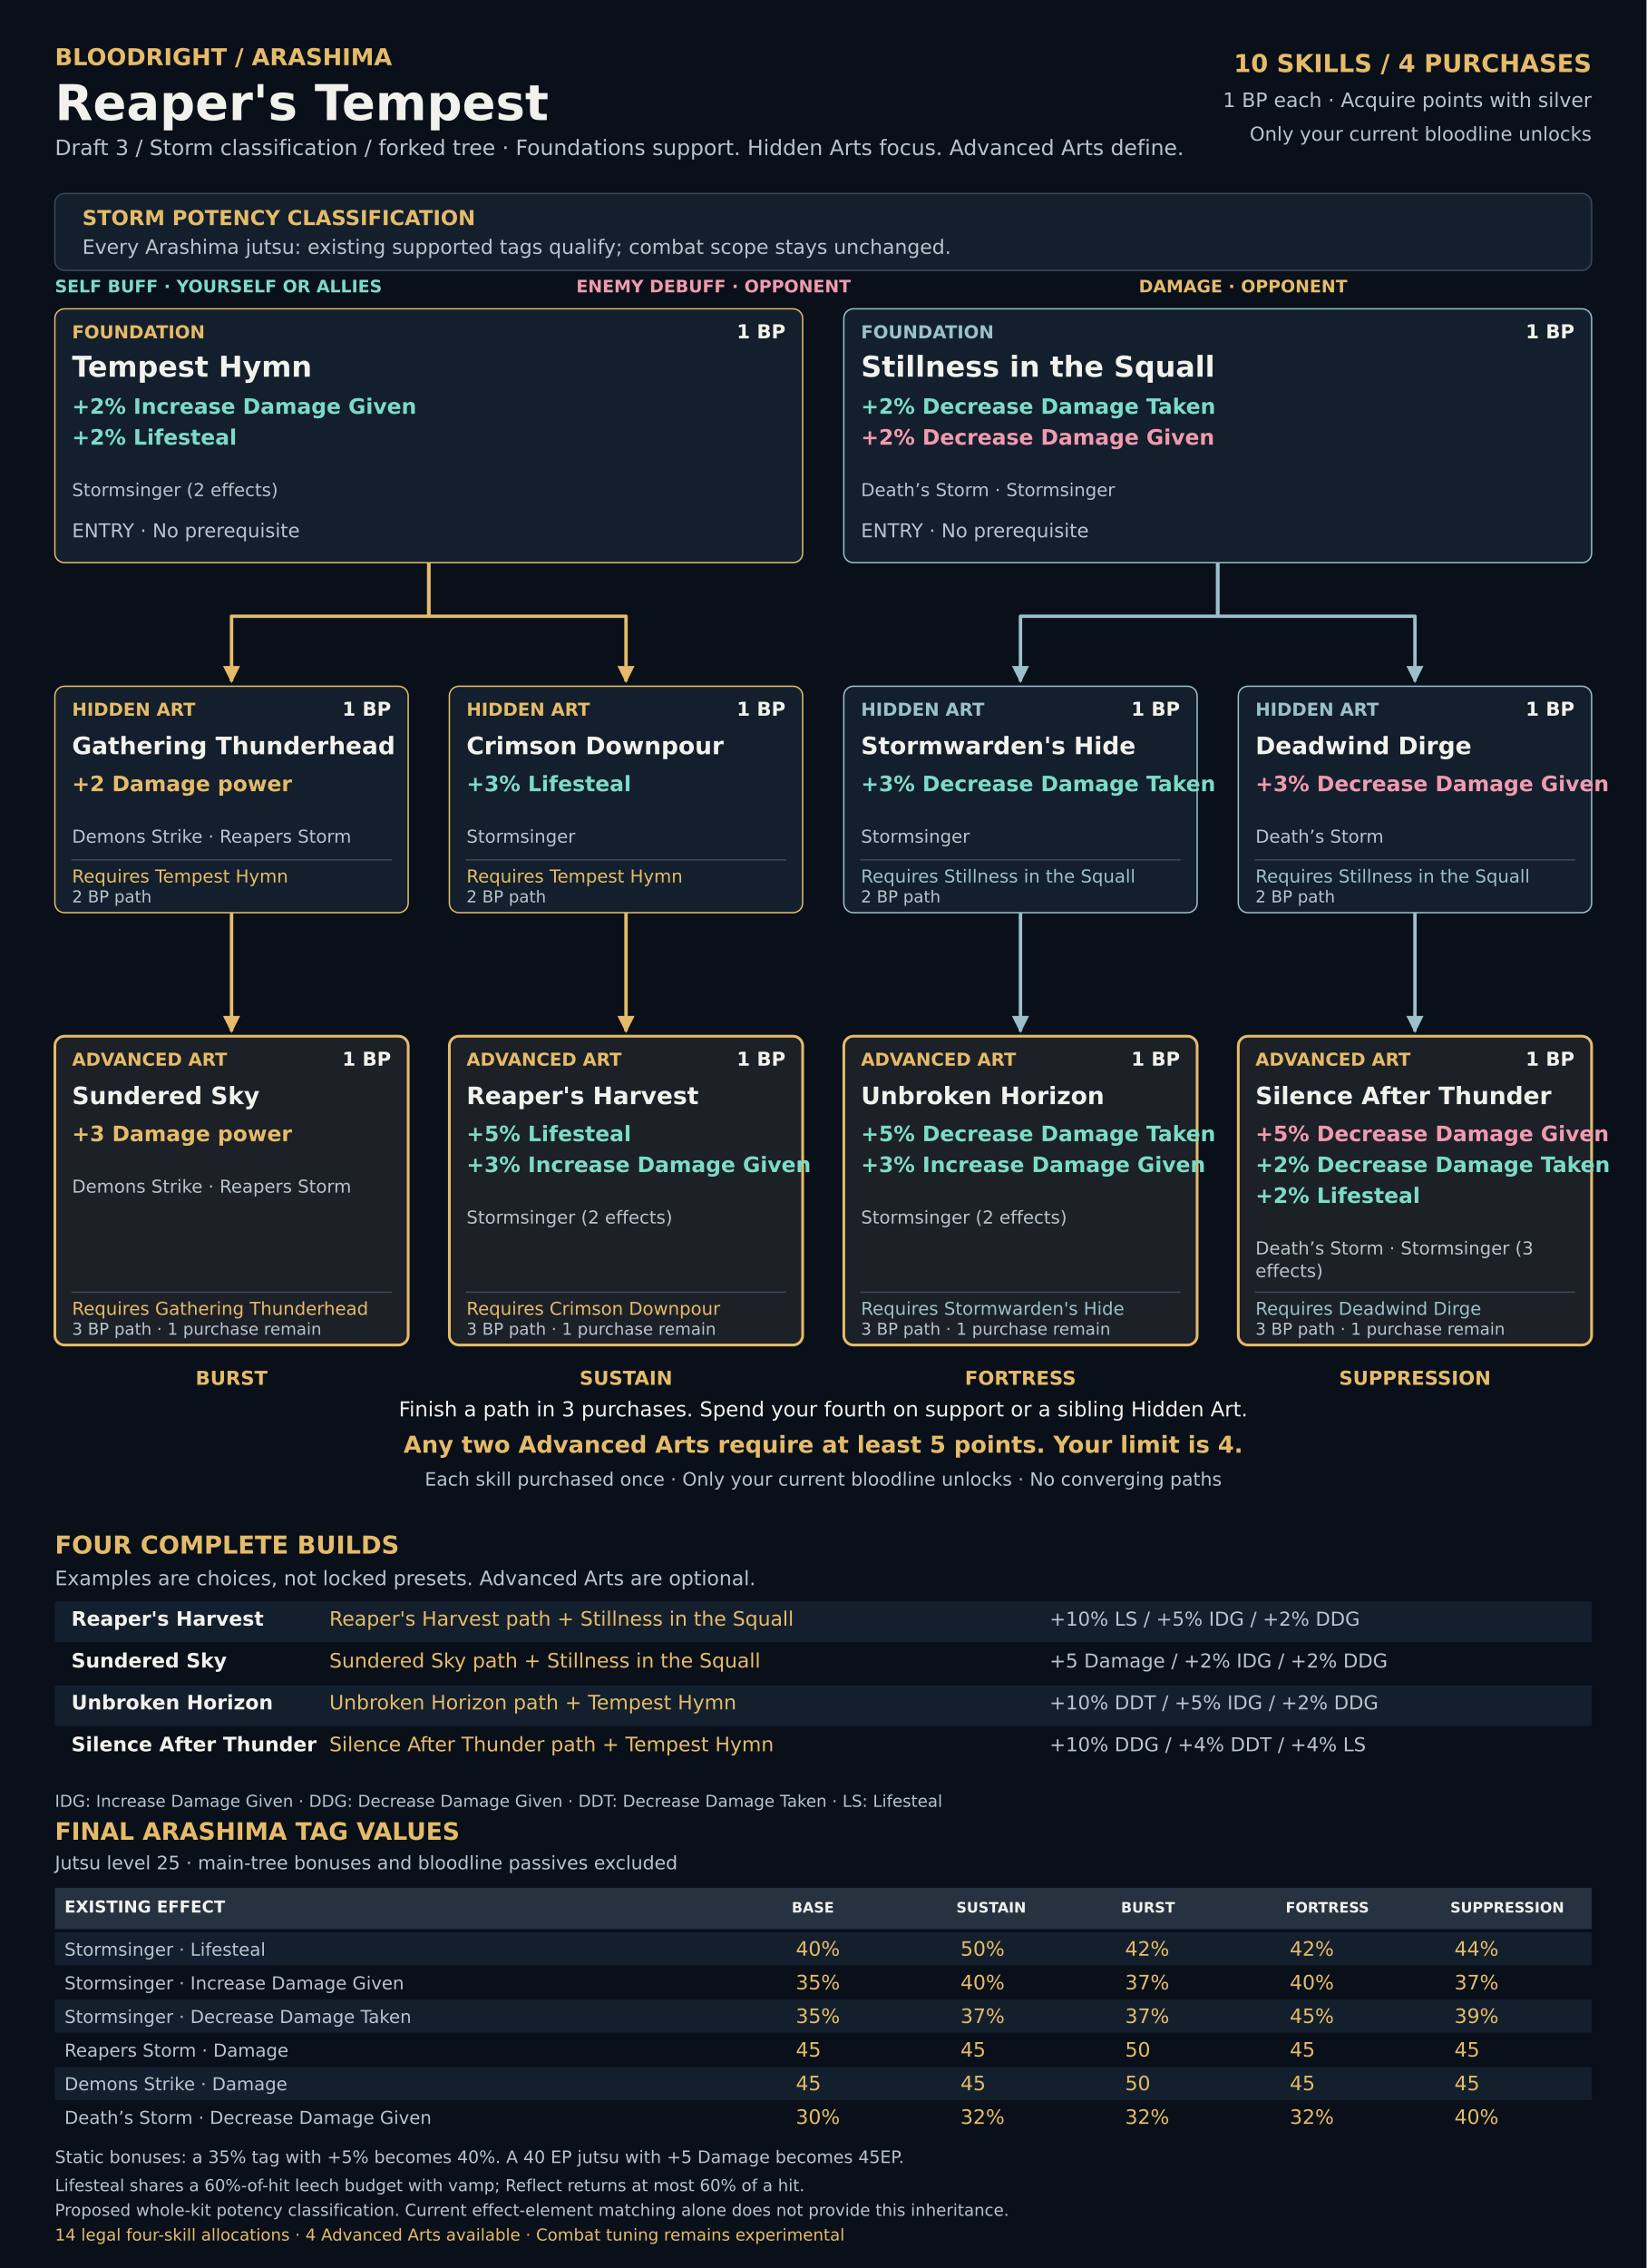
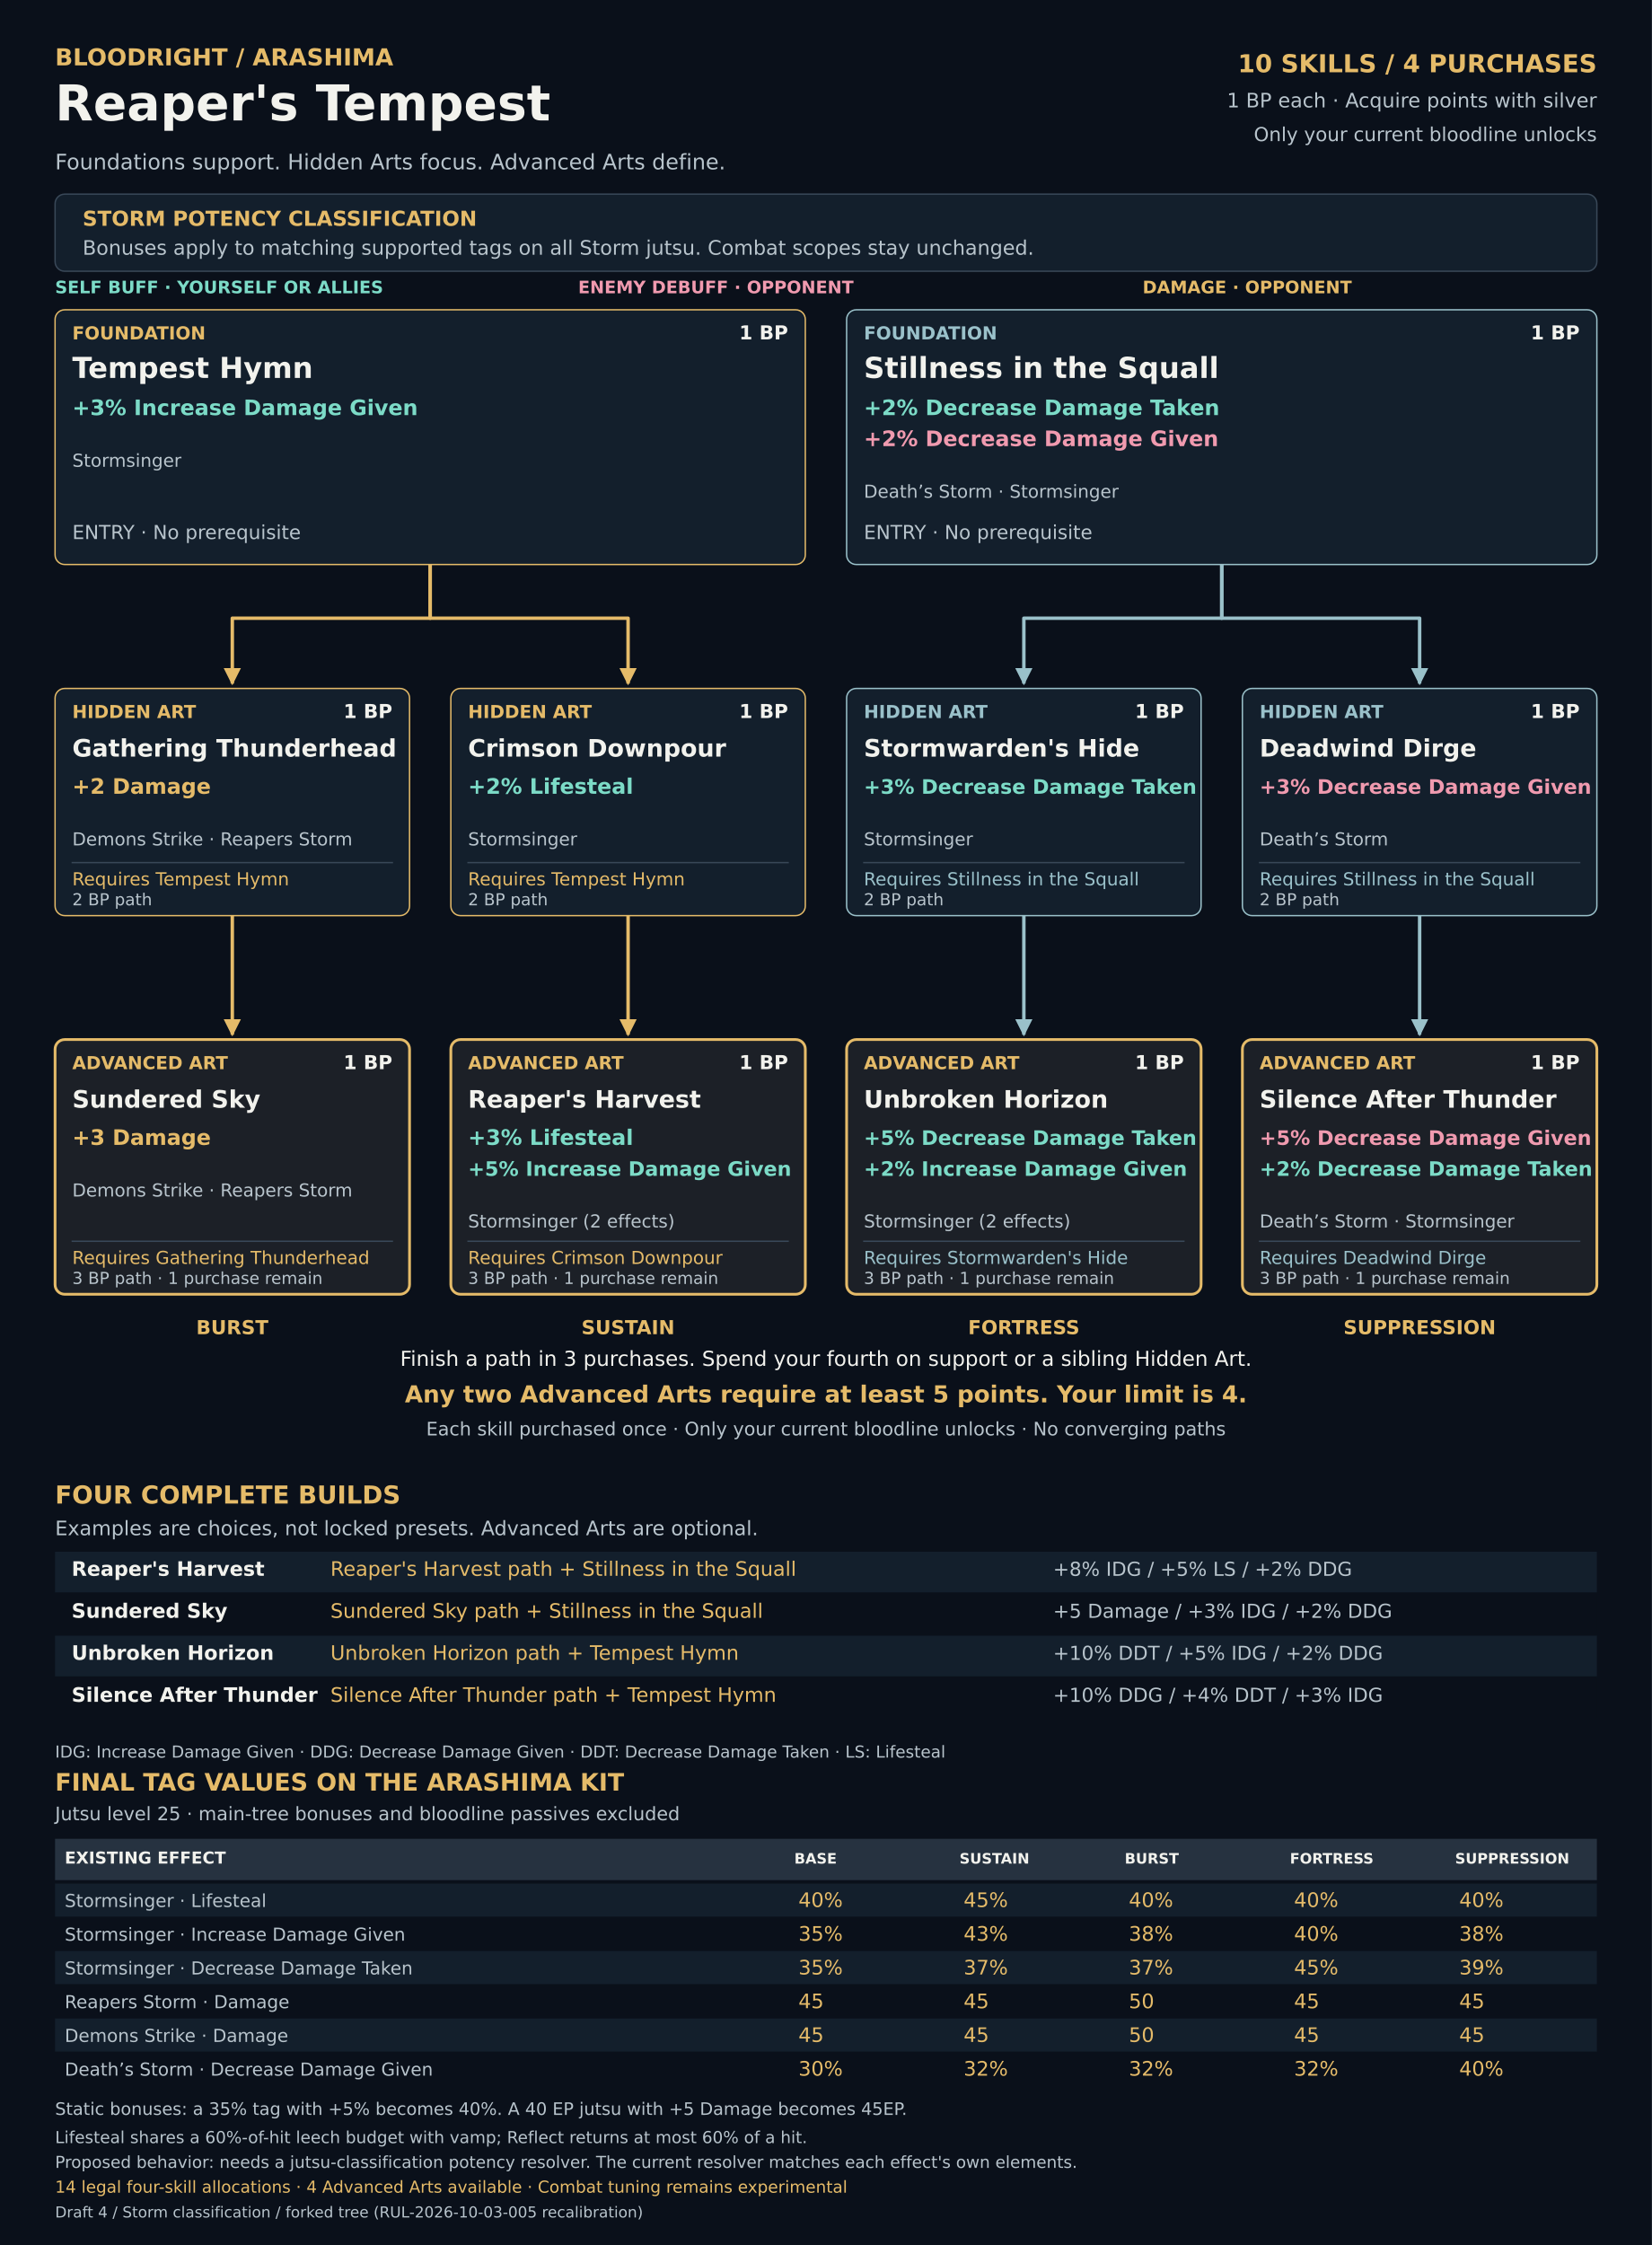
- <svg xmlns="http://www.w3.org/2000/svg" width="2400" height="3305" viewBox="0 0 2400 3305" role="img" aria-labelledby="title desc">
+ <svg xmlns="http://www.w3.org/2000/svg" width="2400" height="3261" viewBox="0 0 2400 3261" role="img" aria-labelledby="title desc">
  <defs>
    <marker id="arrow-0" viewBox="0 0 10 10" refX="9" refY="5" markerWidth="5" markerHeight="5" orient="auto">
      <path d="M0 0L10 5L0 10Z" fill="#e5bb69" />
    </marker>
    <marker id="arrow-1" viewBox="0 0 10 10" refX="9" refY="5" markerWidth="5" markerHeight="5" orient="auto">
      <path d="M0 0L10 5L0 10Z" fill="#9ac1ca" />
    </marker>
    <marker id="arrow-2" viewBox="0 0 10 10" refX="9" refY="5" markerWidth="5" markerHeight="5" orient="auto">
      <path d="M0 0L10 5L0 10Z" fill="#b8d98d" />
    </marker>
    <marker id="arrow-3" viewBox="0 0 10 10" refX="9" refY="5" markerWidth="5" markerHeight="5" orient="auto">
      <path d="M0 0L10 5L0 10Z" fill="#d9a6e0" />
    </marker>
  </defs>
  <g font-family="DejaVu Sans, sans-serif">
-     <rect x="0" y="0" width="2400" height="3305" rx="0" fill="#0a101a" />
+     <rect x="0" y="0" width="2400" height="3261" rx="0" fill="#0a101a" />
    <text x="80" y="95" font-size="34" font-weight="700" fill="#e5bb69" text-anchor="start">BLOODRIGHT / ARASHIMA</text>
    <text x="80" y="175" font-size="72" font-weight="700" fill="#f2f2ed" text-anchor="start">Reaper's Tempest</text>
-     <text x="80" y="226" font-size="31" font-weight="400" fill="#b8c4cc" text-anchor="start">Draft 3 / Storm classification / forked tree · Foundations support. Hidden Arts focus. Advanced Arts define.</text>
+     <text x="80" y="246" font-size="31" font-weight="400" fill="#b8c4cc" text-anchor="start">Foundations support. Hidden Arts focus. Advanced Arts define.</text>
    <text x="2320" y="105" font-size="36" font-weight="700" fill="#e5bb69" text-anchor="end">10 SKILLS  /  4 PURCHASES</text>
    <text x="2320" y="156" font-size="29" font-weight="400" fill="#b8c4cc" text-anchor="end">1 BP each · Acquire points with silver</text>
    <text x="2320" y="205" font-size="28" font-weight="400" fill="#b8c4cc" text-anchor="end">Only your current bloodline unlocks</text>
    <rect x="80" y="282" width="2240" height="112" rx="14" fill="#131f2c" stroke="#394858" stroke-width="2" />
    <text x="120" y="328" font-size="30" font-weight="700" fill="#e5bb69" text-anchor="start">STORM POTENCY CLASSIFICATION</text>
-     <text x="120" y="370" font-size="29" font-weight="400" fill="#b8c4cc" text-anchor="start">Every Arashima jutsu: existing supported tags qualify; combat scope stays unchanged.</text>
+     <text x="120" y="370" font-size="29" font-weight="400" fill="#b8c4cc" text-anchor="start">Bonuses apply to matching supported tags on all Storm jutsu. Combat scopes stay unchanged.</text>
    <text x="80" y="426" font-size="25" font-weight="700" fill="#7cdbc7" text-anchor="start">SELF BUFF · YOURSELF OR ALLIES</text>
    <text x="840" y="426" font-size="25" font-weight="700" fill="#f09aaf" text-anchor="start">ENEMY DEBUFF · OPPONENT</text>
    <text x="1660" y="426" font-size="25" font-weight="700" fill="#e5bb69" text-anchor="start">DAMAGE · OPPONENT</text>
    <path id="edge-02-03" data-from="02" data-to="03" d="M337.5 1330 V1503" fill="none" stroke="#e5bb69" stroke-width="5" stroke-linejoin="round" marker-end="url(#arrow-0)" />
    <path id="edge-04-05" data-from="04" data-to="05" d="M912.5 1330 V1503" fill="none" stroke="#e5bb69" stroke-width="5" stroke-linejoin="round" marker-end="url(#arrow-0)" />
    <path id="edge-01-02" data-from="01" data-to="02" d="M625 820 V898 H337.5 V993" fill="none" stroke="#e5bb69" stroke-width="5" stroke-linejoin="round" marker-end="url(#arrow-0)" />
    <path id="edge-01-04" data-from="01" data-to="04" d="M625 820 V898 H912.5 V993" fill="none" stroke="#e5bb69" stroke-width="5" stroke-linejoin="round" marker-end="url(#arrow-0)" />
    <path id="edge-07-08" data-from="07" data-to="08" d="M1487.5 1330 V1503" fill="none" stroke="#9ac1ca" stroke-width="5" stroke-linejoin="round" marker-end="url(#arrow-1)" />
    <path id="edge-09-10" data-from="09" data-to="10" d="M2062.5 1330 V1503" fill="none" stroke="#9ac1ca" stroke-width="5" stroke-linejoin="round" marker-end="url(#arrow-1)" />
    <path id="edge-06-07" data-from="06" data-to="07" d="M1775 820 V898 H1487.5 V993" fill="none" stroke="#9ac1ca" stroke-width="5" stroke-linejoin="round" marker-end="url(#arrow-1)" />
    <path id="edge-06-09" data-from="06" data-to="09" d="M1775 820 V898 H2062.5 V993" fill="none" stroke="#9ac1ca" stroke-width="5" stroke-linejoin="round" marker-end="url(#arrow-1)" />
    <g id="node-01" data-cost="1" data-prerequisites="" data-potency-classification="Storm">
      <rect x="80" y="450" width="1090" height="370" rx="14" fill="#131f2c" stroke="#e5bb69" stroke-width="2" />
      <text x="105.0" y="493" font-size="26" font-weight="700" fill="#e5bb69" text-anchor="start">FOUNDATION</text>
      <text x="1145.0" y="493" font-size="28" font-weight="700" fill="#f2f2ed" text-anchor="end">1 BP</text>
      <text x="105.0" y="549" font-size="42" font-weight="700" fill="#f2f2ed" text-anchor="start">Tempest Hymn</text>
-       <text x="105.0" y="603" font-size="31" font-weight="700" fill="#7cdbc7" text-anchor="start">+2% Increase Damage Given</text>
-       <text x="105.0" y="648" font-size="31" font-weight="700" fill="#7cdbc7" text-anchor="start">+2% Lifesteal</text>
-       <text x="105.0" y="723" font-size="26" font-weight="400" fill="#b8c4cc" text-anchor="start">Stormsinger (2 effects)</text>
+       <text x="105.0" y="603" font-size="31" font-weight="700" fill="#7cdbc7" text-anchor="start">+3% Increase Damage Given</text>
+       <text x="105.0" y="678" font-size="26" font-weight="400" fill="#b8c4cc" text-anchor="start">Stormsinger</text>
      <text x="105.0" y="783" font-size="28" font-weight="400" fill="#b8c4cc" text-anchor="start">ENTRY · No prerequisite</text>
    </g>
    <g id="node-06" data-cost="1" data-prerequisites="" data-potency-classification="Storm">
      <rect x="1230" y="450" width="1090" height="370" rx="14" fill="#131f2c" stroke="#9ac1ca" stroke-width="2" />
      <text x="1255.0" y="493" font-size="26" font-weight="700" fill="#9ac1ca" text-anchor="start">FOUNDATION</text>
      <text x="2295.0" y="493" font-size="28" font-weight="700" fill="#f2f2ed" text-anchor="end">1 BP</text>
      <text x="1255.0" y="549" font-size="42" font-weight="700" fill="#f2f2ed" text-anchor="start">Stillness in the Squall</text>
      <text x="1255.0" y="603" font-size="31" font-weight="700" fill="#7cdbc7" text-anchor="start">+2% Decrease Damage Taken</text>
      <text x="1255.0" y="648" font-size="31" font-weight="700" fill="#f09aaf" text-anchor="start">+2% Decrease Damage Given</text>
      <text x="1255.0" y="723" font-size="26" font-weight="400" fill="#b8c4cc" text-anchor="start">Death’s Storm · Stormsinger</text>
      <text x="1255.0" y="783" font-size="28" font-weight="400" fill="#b8c4cc" text-anchor="start">ENTRY · No prerequisite</text>
    </g>
    <g id="node-02" data-cost="1" data-prerequisites="01" data-potency-classification="Storm">
      <rect x="80" y="1000" width="515" height="330" rx="14" fill="#131f2c" stroke="#e5bb69" stroke-width="2" />
      <text x="105.0" y="1043" font-size="26" font-weight="700" fill="#e5bb69" text-anchor="start">HIDDEN ART</text>
      <text x="570.0" y="1043" font-size="28" font-weight="700" fill="#f2f2ed" text-anchor="end">1 BP</text>
      <text x="105.0" y="1099" font-size="35" font-weight="700" fill="#f2f2ed" text-anchor="start">Gathering Thunderhead</text>
-       <text x="105.0" y="1153" font-size="31" font-weight="700" fill="#e5bb69" text-anchor="start">+2 Damage power</text>
+       <text x="105.0" y="1153" font-size="31" font-weight="700" fill="#e5bb69" text-anchor="start">+2 Damage</text>
      <text x="105.0" y="1228" font-size="26" font-weight="400" fill="#b8c4cc" text-anchor="start">Demons Strike · Reapers Storm</text>
      <path d="M104 1253 L571 1253" fill="none" stroke="#394858" stroke-width="2" />
      <text x="105.0" y="1286" font-size="26" font-weight="400" fill="#e5bb69" text-anchor="start">Requires Tempest Hymn</text>
      <text x="105.0" y="1315" font-size="24" font-weight="400" fill="#b8c4cc" text-anchor="start">2 BP path</text>
    </g>
    <g id="node-04" data-cost="1" data-prerequisites="01" data-potency-classification="Storm">
      <rect x="655" y="1000" width="515" height="330" rx="14" fill="#131f2c" stroke="#e5bb69" stroke-width="2" />
      <text x="680.0" y="1043" font-size="26" font-weight="700" fill="#e5bb69" text-anchor="start">HIDDEN ART</text>
      <text x="1145.0" y="1043" font-size="28" font-weight="700" fill="#f2f2ed" text-anchor="end">1 BP</text>
      <text x="680.0" y="1099" font-size="35" font-weight="700" fill="#f2f2ed" text-anchor="start">Crimson Downpour</text>
-       <text x="680.0" y="1153" font-size="31" font-weight="700" fill="#7cdbc7" text-anchor="start">+3% Lifesteal</text>
+       <text x="680.0" y="1153" font-size="31" font-weight="700" fill="#7cdbc7" text-anchor="start">+2% Lifesteal</text>
      <text x="680.0" y="1228" font-size="26" font-weight="400" fill="#b8c4cc" text-anchor="start">Stormsinger</text>
      <path d="M679 1253 L1146 1253" fill="none" stroke="#394858" stroke-width="2" />
      <text x="680.0" y="1286" font-size="26" font-weight="400" fill="#e5bb69" text-anchor="start">Requires Tempest Hymn</text>
      <text x="680.0" y="1315" font-size="24" font-weight="400" fill="#b8c4cc" text-anchor="start">2 BP path</text>
    </g>
    <g id="node-07" data-cost="1" data-prerequisites="06" data-potency-classification="Storm">
      <rect x="1230" y="1000" width="515" height="330" rx="14" fill="#131f2c" stroke="#9ac1ca" stroke-width="2" />
      <text x="1255.0" y="1043" font-size="26" font-weight="700" fill="#9ac1ca" text-anchor="start">HIDDEN ART</text>
      <text x="1720.0" y="1043" font-size="28" font-weight="700" fill="#f2f2ed" text-anchor="end">1 BP</text>
      <text x="1255.0" y="1099" font-size="35" font-weight="700" fill="#f2f2ed" text-anchor="start">Stormwarden's Hide</text>
-       <text x="1255.0" y="1153" font-size="31" font-weight="700" fill="#7cdbc7" text-anchor="start">+3% Decrease Damage Taken</text>
+       <text x="1255.0" y="1153" font-size="29" font-weight="700" fill="#7cdbc7" text-anchor="start">+3% Decrease Damage Taken</text>
      <text x="1255.0" y="1228" font-size="26" font-weight="400" fill="#b8c4cc" text-anchor="start">Stormsinger</text>
      <path d="M1254 1253 L1721 1253" fill="none" stroke="#394858" stroke-width="2" />
      <text x="1255.0" y="1286" font-size="26" font-weight="400" fill="#9ac1ca" text-anchor="start">Requires Stillness in the Squall</text>
      <text x="1255.0" y="1315" font-size="24" font-weight="400" fill="#b8c4cc" text-anchor="start">2 BP path</text>
    </g>
    <g id="node-09" data-cost="1" data-prerequisites="06" data-potency-classification="Storm">
      <rect x="1805" y="1000" width="515" height="330" rx="14" fill="#131f2c" stroke="#9ac1ca" stroke-width="2" />
      <text x="1830.0" y="1043" font-size="26" font-weight="700" fill="#9ac1ca" text-anchor="start">HIDDEN ART</text>
      <text x="2295.0" y="1043" font-size="28" font-weight="700" fill="#f2f2ed" text-anchor="end">1 BP</text>
      <text x="1830.0" y="1099" font-size="35" font-weight="700" fill="#f2f2ed" text-anchor="start">Deadwind Dirge</text>
-       <text x="1830.0" y="1153" font-size="31" font-weight="700" fill="#f09aaf" text-anchor="start">+3% Decrease Damage Given</text>
+       <text x="1830.0" y="1153" font-size="29" font-weight="700" fill="#f09aaf" text-anchor="start">+3% Decrease Damage Given</text>
      <text x="1830.0" y="1228" font-size="26" font-weight="400" fill="#b8c4cc" text-anchor="start">Death’s Storm</text>
      <path d="M1829 1253 L2296 1253" fill="none" stroke="#394858" stroke-width="2" />
      <text x="1830.0" y="1286" font-size="26" font-weight="400" fill="#9ac1ca" text-anchor="start">Requires Stillness in the Squall</text>
      <text x="1830.0" y="1315" font-size="24" font-weight="400" fill="#b8c4cc" text-anchor="start">2 BP path</text>
    </g>
    <g id="node-03" data-cost="1" data-prerequisites="02" data-potency-classification="Storm">
-       <rect x="80" y="1510" width="515" height="450" rx="14" fill="#1c2027" stroke="#e5bb69" stroke-width="4" />
+       <rect x="80" y="1510" width="515" height="370" rx="14" fill="#1c2027" stroke="#e5bb69" stroke-width="4" />
      <text x="105.0" y="1553" font-size="26" font-weight="700" fill="#e5bb69" text-anchor="start">ADVANCED ART</text>
      <text x="570.0" y="1553" font-size="28" font-weight="700" fill="#f2f2ed" text-anchor="end">1 BP</text>
      <text x="105.0" y="1609" font-size="35" font-weight="700" fill="#f2f2ed" text-anchor="start">Sundered Sky</text>
-       <text x="105.0" y="1663" font-size="31" font-weight="700" fill="#e5bb69" text-anchor="start">+3 Damage power</text>
+       <text x="105.0" y="1663" font-size="31" font-weight="700" fill="#e5bb69" text-anchor="start">+3 Damage</text>
      <text x="105.0" y="1738" font-size="26" font-weight="400" fill="#b8c4cc" text-anchor="start">Demons Strike · Reapers Storm</text>
-       <path d="M104 1883 L571 1883" fill="none" stroke="#394858" stroke-width="2" />
-       <text x="105.0" y="1916" font-size="26" font-weight="400" fill="#e5bb69" text-anchor="start">Requires Gathering Thunderhead</text>
-       <text x="105.0" y="1945" font-size="24" font-weight="400" fill="#b8c4cc" text-anchor="start">3 BP path · 1 purchase remain</text>
+       <path d="M104 1803 L571 1803" fill="none" stroke="#394858" stroke-width="2" />
+       <text x="105.0" y="1836" font-size="26" font-weight="400" fill="#e5bb69" text-anchor="start">Requires Gathering Thunderhead</text>
+       <text x="105.0" y="1865" font-size="24" font-weight="400" fill="#b8c4cc" text-anchor="start">3 BP path · 1 purchase remain</text>
    </g>
    <g id="node-05" data-cost="1" data-prerequisites="04" data-potency-classification="Storm">
-       <rect x="655" y="1510" width="515" height="450" rx="14" fill="#1c2027" stroke="#e5bb69" stroke-width="4" />
+       <rect x="655" y="1510" width="515" height="370" rx="14" fill="#1c2027" stroke="#e5bb69" stroke-width="4" />
      <text x="680.0" y="1553" font-size="26" font-weight="700" fill="#e5bb69" text-anchor="start">ADVANCED ART</text>
      <text x="1145.0" y="1553" font-size="28" font-weight="700" fill="#f2f2ed" text-anchor="end">1 BP</text>
      <text x="680.0" y="1609" font-size="35" font-weight="700" fill="#f2f2ed" text-anchor="start">Reaper's Harvest</text>
-       <text x="680.0" y="1663" font-size="31" font-weight="700" fill="#7cdbc7" text-anchor="start">+5% Lifesteal</text>
-       <text x="680.0" y="1708" font-size="31" font-weight="700" fill="#7cdbc7" text-anchor="start">+3% Increase Damage Given</text>
+       <text x="680.0" y="1663" font-size="31" font-weight="700" fill="#7cdbc7" text-anchor="start">+3% Lifesteal</text>
+       <text x="680.0" y="1708" font-size="29" font-weight="700" fill="#7cdbc7" text-anchor="start">+5% Increase Damage Given</text>
      <text x="680.0" y="1783" font-size="26" font-weight="400" fill="#b8c4cc" text-anchor="start">Stormsinger (2 effects)</text>
-       <path d="M679 1883 L1146 1883" fill="none" stroke="#394858" stroke-width="2" />
-       <text x="680.0" y="1916" font-size="26" font-weight="400" fill="#e5bb69" text-anchor="start">Requires Crimson Downpour</text>
-       <text x="680.0" y="1945" font-size="24" font-weight="400" fill="#b8c4cc" text-anchor="start">3 BP path · 1 purchase remain</text>
+       <path d="M679 1803 L1146 1803" fill="none" stroke="#394858" stroke-width="2" />
+       <text x="680.0" y="1836" font-size="26" font-weight="400" fill="#e5bb69" text-anchor="start">Requires Crimson Downpour</text>
+       <text x="680.0" y="1865" font-size="24" font-weight="400" fill="#b8c4cc" text-anchor="start">3 BP path · 1 purchase remain</text>
    </g>
    <g id="node-08" data-cost="1" data-prerequisites="07" data-potency-classification="Storm">
-       <rect x="1230" y="1510" width="515" height="450" rx="14" fill="#1c2027" stroke="#e5bb69" stroke-width="4" />
+       <rect x="1230" y="1510" width="515" height="370" rx="14" fill="#1c2027" stroke="#e5bb69" stroke-width="4" />
      <text x="1255.0" y="1553" font-size="26" font-weight="700" fill="#e5bb69" text-anchor="start">ADVANCED ART</text>
      <text x="1720.0" y="1553" font-size="28" font-weight="700" fill="#f2f2ed" text-anchor="end">1 BP</text>
      <text x="1255.0" y="1609" font-size="35" font-weight="700" fill="#f2f2ed" text-anchor="start">Unbroken Horizon</text>
-       <text x="1255.0" y="1663" font-size="31" font-weight="700" fill="#7cdbc7" text-anchor="start">+5% Decrease Damage Taken</text>
-       <text x="1255.0" y="1708" font-size="31" font-weight="700" fill="#7cdbc7" text-anchor="start">+3% Increase Damage Given</text>
+       <text x="1255.0" y="1663" font-size="29" font-weight="700" fill="#7cdbc7" text-anchor="start">+5% Decrease Damage Taken</text>
+       <text x="1255.0" y="1708" font-size="29" font-weight="700" fill="#7cdbc7" text-anchor="start">+2% Increase Damage Given</text>
      <text x="1255.0" y="1783" font-size="26" font-weight="400" fill="#b8c4cc" text-anchor="start">Stormsinger (2 effects)</text>
-       <path d="M1254 1883 L1721 1883" fill="none" stroke="#394858" stroke-width="2" />
-       <text x="1255.0" y="1916" font-size="26" font-weight="400" fill="#9ac1ca" text-anchor="start">Requires Stormwarden's Hide</text>
-       <text x="1255.0" y="1945" font-size="24" font-weight="400" fill="#b8c4cc" text-anchor="start">3 BP path · 1 purchase remain</text>
+       <path d="M1254 1803 L1721 1803" fill="none" stroke="#394858" stroke-width="2" />
+       <text x="1255.0" y="1836" font-size="26" font-weight="400" fill="#9ac1ca" text-anchor="start">Requires Stormwarden's Hide</text>
+       <text x="1255.0" y="1865" font-size="24" font-weight="400" fill="#b8c4cc" text-anchor="start">3 BP path · 1 purchase remain</text>
    </g>
    <g id="node-10" data-cost="1" data-prerequisites="09" data-potency-classification="Storm">
-       <rect x="1805" y="1510" width="515" height="450" rx="14" fill="#1c2027" stroke="#e5bb69" stroke-width="4" />
+       <rect x="1805" y="1510" width="515" height="370" rx="14" fill="#1c2027" stroke="#e5bb69" stroke-width="4" />
      <text x="1830.0" y="1553" font-size="26" font-weight="700" fill="#e5bb69" text-anchor="start">ADVANCED ART</text>
      <text x="2295.0" y="1553" font-size="28" font-weight="700" fill="#f2f2ed" text-anchor="end">1 BP</text>
      <text x="1830.0" y="1609" font-size="35" font-weight="700" fill="#f2f2ed" text-anchor="start">Silence After Thunder</text>
-       <text x="1830.0" y="1663" font-size="31" font-weight="700" fill="#f09aaf" text-anchor="start">+5% Decrease Damage Given</text>
-       <text x="1830.0" y="1708" font-size="31" font-weight="700" fill="#7cdbc7" text-anchor="start">+2% Decrease Damage Taken</text>
-       <text x="1830.0" y="1753" font-size="31" font-weight="700" fill="#7cdbc7" text-anchor="start">+2% Lifesteal</text>
-       <text x="1830.0" y="1828" font-size="26" font-weight="400" fill="#b8c4cc" text-anchor="start">Death’s Storm · Stormsinger (3</text>
-       <text x="1830.0" y="1861" font-size="26" font-weight="400" fill="#b8c4cc" text-anchor="start">effects)</text>
-       <path d="M1829 1883 L2296 1883" fill="none" stroke="#394858" stroke-width="2" />
-       <text x="1830.0" y="1916" font-size="26" font-weight="400" fill="#9ac1ca" text-anchor="start">Requires Deadwind Dirge</text>
-       <text x="1830.0" y="1945" font-size="24" font-weight="400" fill="#b8c4cc" text-anchor="start">3 BP path · 1 purchase remain</text>
-     </g>
-     <text x="337.5" y="2018" font-size="28" font-weight="700" fill="#e5bb69" text-anchor="middle">BURST</text>
-     <text x="912.5" y="2018" font-size="28" font-weight="700" fill="#e5bb69" text-anchor="middle">SUSTAIN</text>
-     <text x="1487.5" y="2018" font-size="28" font-weight="700" fill="#e5bb69" text-anchor="middle">FORTRESS</text>
-     <text x="2062.5" y="2018" font-size="28" font-weight="700" fill="#e5bb69" text-anchor="middle">SUPPRESSION</text>
-     <text x="1200.0" y="2064" font-size="30" font-weight="400" fill="#f2f2ed" text-anchor="middle">Finish a path in 3 purchases. Spend your fourth on support or a sibling Hidden Art.</text>
-     <text x="1200.0" y="2117" font-size="34" font-weight="700" fill="#e5bb69" text-anchor="middle">Any two Advanced Arts require at least 5 points. Your limit is 4.</text>
-     <text x="1200.0" y="2165" font-size="27" font-weight="400" fill="#b8c4cc" text-anchor="middle">Each skill purchased once · Only your current bloodline unlocks · No converging paths</text>
-     <text x="80" y="2264" font-size="36" font-weight="700" fill="#e5bb69" text-anchor="start">FOUR COMPLETE BUILDS</text>
-     <text x="80" y="2310" font-size="29" font-weight="400" fill="#b8c4cc" text-anchor="start">Examples are choices, not locked presets. Advanced Arts are optional.</text>
-     <rect x="80" y="2334" width="2240" height="59" rx="0" fill="#131f2c" />
-     <text x="104" y="2369" font-size="29" font-weight="700" fill="#f2f2ed" text-anchor="start">Reaper's Harvest</text>
-     <text x="480" y="2369" font-size="29" font-weight="400" fill="#e5bb69" text-anchor="start">Reaper's Harvest path + Stillness in the Squall</text>
-     <text x="1530" y="2369" font-size="28" font-weight="400" fill="#b8c4cc" text-anchor="start">+10% LS / +5% IDG / +2% DDG</text>
-     <rect x="80" y="2395" width="2240" height="59" rx="0" fill="#0a101a" />
-     <text x="104" y="2430" font-size="29" font-weight="700" fill="#f2f2ed" text-anchor="start">Sundered Sky</text>
-     <text x="480" y="2430" font-size="29" font-weight="400" fill="#e5bb69" text-anchor="start">Sundered Sky path + Stillness in the Squall</text>
-     <text x="1530" y="2430" font-size="28" font-weight="400" fill="#b8c4cc" text-anchor="start">+5 Damage / +2% IDG / +2% DDG</text>
-     <rect x="80" y="2456" width="2240" height="59" rx="0" fill="#131f2c" />
-     <text x="104" y="2491" font-size="29" font-weight="700" fill="#f2f2ed" text-anchor="start">Unbroken Horizon</text>
-     <text x="480" y="2491" font-size="29" font-weight="400" fill="#e5bb69" text-anchor="start">Unbroken Horizon path + Tempest Hymn</text>
-     <text x="1530" y="2491" font-size="28" font-weight="400" fill="#b8c4cc" text-anchor="start">+10% DDT / +5% IDG / +2% DDG</text>
-     <rect x="80" y="2517" width="2240" height="59" rx="0" fill="#0a101a" />
-     <text x="104" y="2552" font-size="29" font-weight="700" fill="#f2f2ed" text-anchor="start">Silence After Thunder</text>
-     <text x="480" y="2552" font-size="29" font-weight="400" fill="#e5bb69" text-anchor="start">Silence After Thunder path + Tempest Hymn</text>
-     <text x="1530" y="2552" font-size="28" font-weight="400" fill="#b8c4cc" text-anchor="start">+10% DDG / +4% DDT / +4% LS</text>
-     <text x="80" y="2633" font-size="24" font-weight="400" fill="#b8c4cc" text-anchor="start">IDG: Increase Damage Given · DDG: Decrease Damage Given · DDT: Decrease Damage Taken · LS: Lifesteal</text>
-     <text x="80" y="2681" font-size="35" font-weight="700" fill="#e5bb69" text-anchor="start">FINAL ARASHIMA TAG VALUES</text>
-     <text x="80" y="2724" font-size="27" font-weight="400" fill="#b8c4cc" text-anchor="start">Jutsu level 25 · main-tree bonuses and bloodline passives excluded</text>
-     <rect x="80" y="2751" width="2240" height="60" rx="0" fill="#263240" />
-     <text x="94" y="2787" font-size="24" font-weight="700" fill="#f2f2ed" text-anchor="start">EXISTING EFFECT</text>
-     <text x="1154.0" y="2787" font-size="21" font-weight="700" fill="#f2f2ed" text-anchor="start">BASE</text>
-     <text x="1394.0" y="2787" font-size="21" font-weight="700" fill="#f2f2ed" text-anchor="start">SUSTAIN</text>
-     <text x="1634.0" y="2787" font-size="21" font-weight="700" fill="#f2f2ed" text-anchor="start">BURST</text>
-     <text x="1874.0" y="2787" font-size="21" font-weight="700" fill="#f2f2ed" text-anchor="start">FORTRESS</text>
-     <text x="2114.0" y="2787" font-size="21" font-weight="700" fill="#f2f2ed" text-anchor="start">SUPPRESSION</text>
-     <rect x="80" y="2816" width="2240" height="48" rx="0" fill="#131f2c" />
-     <text x="94" y="2850" font-size="26" font-weight="400" fill="#b8c4cc" text-anchor="start">Stormsinger · Lifesteal</text>
-     <text x="1160.0" y="2850" font-size="29" font-weight="400" fill="#e5bb69" text-anchor="start">40%</text>
-     <text x="1400.0" y="2850" font-size="29" font-weight="400" fill="#e5bb69" text-anchor="start">50%</text>
-     <text x="1640.0" y="2850" font-size="29" font-weight="400" fill="#e5bb69" text-anchor="start">42%</text>
-     <text x="1880.0" y="2850" font-size="29" font-weight="400" fill="#e5bb69" text-anchor="start">42%</text>
-     <text x="2120.0" y="2850" font-size="29" font-weight="400" fill="#e5bb69" text-anchor="start">44%</text>
-     <text x="94" y="2899" font-size="26" font-weight="400" fill="#b8c4cc" text-anchor="start">Stormsinger · Increase Damage Given</text>
-     <text x="1160.0" y="2899" font-size="29" font-weight="400" fill="#e5bb69" text-anchor="start">35%</text>
-     <text x="1400.0" y="2899" font-size="29" font-weight="400" fill="#e5bb69" text-anchor="start">40%</text>
-     <text x="1640.0" y="2899" font-size="29" font-weight="400" fill="#e5bb69" text-anchor="start">37%</text>
-     <text x="1880.0" y="2899" font-size="29" font-weight="400" fill="#e5bb69" text-anchor="start">40%</text>
-     <text x="2120.0" y="2899" font-size="29" font-weight="400" fill="#e5bb69" text-anchor="start">37%</text>
-     <rect x="80" y="2914" width="2240" height="48" rx="0" fill="#131f2c" />
-     <text x="94" y="2948" font-size="26" font-weight="400" fill="#b8c4cc" text-anchor="start">Stormsinger · Decrease Damage Taken</text>
-     <text x="1160.0" y="2948" font-size="29" font-weight="400" fill="#e5bb69" text-anchor="start">35%</text>
-     <text x="1400.0" y="2948" font-size="29" font-weight="400" fill="#e5bb69" text-anchor="start">37%</text>
-     <text x="1640.0" y="2948" font-size="29" font-weight="400" fill="#e5bb69" text-anchor="start">37%</text>
-     <text x="1880.0" y="2948" font-size="29" font-weight="400" fill="#e5bb69" text-anchor="start">45%</text>
-     <text x="2120.0" y="2948" font-size="29" font-weight="400" fill="#e5bb69" text-anchor="start">39%</text>
-     <text x="94" y="2997" font-size="26" font-weight="400" fill="#b8c4cc" text-anchor="start">Reapers Storm · Damage</text>
-     <text x="1160.0" y="2997" font-size="29" font-weight="400" fill="#e5bb69" text-anchor="start">45</text>
-     <text x="1400.0" y="2997" font-size="29" font-weight="400" fill="#e5bb69" text-anchor="start">45</text>
-     <text x="1640.0" y="2997" font-size="29" font-weight="400" fill="#e5bb69" text-anchor="start">50</text>
-     <text x="1880.0" y="2997" font-size="29" font-weight="400" fill="#e5bb69" text-anchor="start">45</text>
-     <text x="2120.0" y="2997" font-size="29" font-weight="400" fill="#e5bb69" text-anchor="start">45</text>
-     <rect x="80" y="3012" width="2240" height="48" rx="0" fill="#131f2c" />
-     <text x="94" y="3046" font-size="26" font-weight="400" fill="#b8c4cc" text-anchor="start">Demons Strike · Damage</text>
-     <text x="1160.0" y="3046" font-size="29" font-weight="400" fill="#e5bb69" text-anchor="start">45</text>
-     <text x="1400.0" y="3046" font-size="29" font-weight="400" fill="#e5bb69" text-anchor="start">45</text>
-     <text x="1640.0" y="3046" font-size="29" font-weight="400" fill="#e5bb69" text-anchor="start">50</text>
-     <text x="1880.0" y="3046" font-size="29" font-weight="400" fill="#e5bb69" text-anchor="start">45</text>
-     <text x="2120.0" y="3046" font-size="29" font-weight="400" fill="#e5bb69" text-anchor="start">45</text>
-     <text x="94" y="3095" font-size="26" font-weight="400" fill="#b8c4cc" text-anchor="start">Death’s Storm · Decrease Damage Given</text>
-     <text x="1160.0" y="3095" font-size="29" font-weight="400" fill="#e5bb69" text-anchor="start">30%</text>
-     <text x="1400.0" y="3095" font-size="29" font-weight="400" fill="#e5bb69" text-anchor="start">32%</text>
-     <text x="1640.0" y="3095" font-size="29" font-weight="400" fill="#e5bb69" text-anchor="start">32%</text>
-     <text x="1880.0" y="3095" font-size="29" font-weight="400" fill="#e5bb69" text-anchor="start">32%</text>
-     <text x="2120.0" y="3095" font-size="29" font-weight="400" fill="#e5bb69" text-anchor="start">40%</text>
-     <text x="80" y="3152" font-size="25" font-weight="400" fill="#b8c4cc" text-anchor="start">Static bonuses: a 35% tag with +5% becomes 40%. A 40 EP jutsu with +5 Damage becomes 45EP.</text>
-     <text x="80" y="3193" font-size="24" font-weight="400" fill="#b8c4cc" text-anchor="start">Lifesteal shares a 60%-of-hit leech budget with vamp; Reflect returns at most 60% of a hit.</text>
-     <text x="80" y="3229" font-size="24" font-weight="400" fill="#b8c4cc" text-anchor="start">Proposed whole-kit potency classification. Current effect-element matching alone does not provide this inheritance.</text>
-     <text x="80" y="3265" font-size="24" font-weight="400" fill="#e5bb69" text-anchor="start">14 legal four-skill allocations · 4 Advanced Arts available · Combat tuning remains experimental</text>
+       <text x="1830.0" y="1663" font-size="29" font-weight="700" fill="#f09aaf" text-anchor="start">+5% Decrease Damage Given</text>
+       <text x="1830.0" y="1708" font-size="29" font-weight="700" fill="#7cdbc7" text-anchor="start">+2% Decrease Damage Taken</text>
+       <text x="1830.0" y="1783" font-size="26" font-weight="400" fill="#b8c4cc" text-anchor="start">Death’s Storm · Stormsinger</text>
+       <path d="M1829 1803 L2296 1803" fill="none" stroke="#394858" stroke-width="2" />
+       <text x="1830.0" y="1836" font-size="26" font-weight="400" fill="#9ac1ca" text-anchor="start">Requires Deadwind Dirge</text>
+       <text x="1830.0" y="1865" font-size="24" font-weight="400" fill="#b8c4cc" text-anchor="start">3 BP path · 1 purchase remain</text>
+     </g>
+     <text x="337.5" y="1938" font-size="28" font-weight="700" fill="#e5bb69" text-anchor="middle">BURST</text>
+     <text x="912.5" y="1938" font-size="28" font-weight="700" fill="#e5bb69" text-anchor="middle">SUSTAIN</text>
+     <text x="1487.5" y="1938" font-size="28" font-weight="700" fill="#e5bb69" text-anchor="middle">FORTRESS</text>
+     <text x="2062.5" y="1938" font-size="28" font-weight="700" fill="#e5bb69" text-anchor="middle">SUPPRESSION</text>
+     <text x="1200.0" y="1984" font-size="30" font-weight="400" fill="#f2f2ed" text-anchor="middle">Finish a path in 3 purchases. Spend your fourth on support or a sibling Hidden Art.</text>
+     <text x="1200.0" y="2037" font-size="34" font-weight="700" fill="#e5bb69" text-anchor="middle">Any two Advanced Arts require at least 5 points. Your limit is 4.</text>
+     <text x="1200.0" y="2085" font-size="27" font-weight="400" fill="#b8c4cc" text-anchor="middle">Each skill purchased once · Only your current bloodline unlocks · No converging paths</text>
+     <text x="80" y="2184" font-size="36" font-weight="700" fill="#e5bb69" text-anchor="start">FOUR COMPLETE BUILDS</text>
+     <text x="80" y="2230" font-size="29" font-weight="400" fill="#b8c4cc" text-anchor="start">Examples are choices, not locked presets. Advanced Arts are optional.</text>
+     <rect x="80" y="2254" width="2240" height="59" rx="0" fill="#131f2c" />
+     <text x="104" y="2289" font-size="29" font-weight="700" fill="#f2f2ed" text-anchor="start">Reaper's Harvest</text>
+     <text x="480" y="2289" font-size="29" font-weight="400" fill="#e5bb69" text-anchor="start">Reaper's Harvest path + Stillness in the Squall</text>
+     <text x="1530" y="2289" font-size="28" font-weight="400" fill="#b8c4cc" text-anchor="start">+8% IDG / +5% LS / +2% DDG</text>
+     <rect x="80" y="2315" width="2240" height="59" rx="0" fill="#0a101a" />
+     <text x="104" y="2350" font-size="29" font-weight="700" fill="#f2f2ed" text-anchor="start">Sundered Sky</text>
+     <text x="480" y="2350" font-size="29" font-weight="400" fill="#e5bb69" text-anchor="start">Sundered Sky path + Stillness in the Squall</text>
+     <text x="1530" y="2350" font-size="28" font-weight="400" fill="#b8c4cc" text-anchor="start">+5 Damage / +3% IDG / +2% DDG</text>
+     <rect x="80" y="2376" width="2240" height="59" rx="0" fill="#131f2c" />
+     <text x="104" y="2411" font-size="29" font-weight="700" fill="#f2f2ed" text-anchor="start">Unbroken Horizon</text>
+     <text x="480" y="2411" font-size="29" font-weight="400" fill="#e5bb69" text-anchor="start">Unbroken Horizon path + Tempest Hymn</text>
+     <text x="1530" y="2411" font-size="28" font-weight="400" fill="#b8c4cc" text-anchor="start">+10% DDT / +5% IDG / +2% DDG</text>
+     <rect x="80" y="2437" width="2240" height="59" rx="0" fill="#0a101a" />
+     <text x="104" y="2472" font-size="29" font-weight="700" fill="#f2f2ed" text-anchor="start">Silence After Thunder</text>
+     <text x="480" y="2472" font-size="29" font-weight="400" fill="#e5bb69" text-anchor="start">Silence After Thunder path + Tempest Hymn</text>
+     <text x="1530" y="2472" font-size="28" font-weight="400" fill="#b8c4cc" text-anchor="start">+10% DDG / +4% DDT / +3% IDG</text>
+     <text x="80" y="2553" font-size="24" font-weight="400" fill="#b8c4cc" text-anchor="start">IDG: Increase Damage Given · DDG: Decrease Damage Given · DDT: Decrease Damage Taken · LS: Lifesteal</text>
+     <text x="80" y="2601" font-size="35" font-weight="700" fill="#e5bb69" text-anchor="start">FINAL TAG VALUES ON THE ARASHIMA KIT</text>
+     <text x="80" y="2644" font-size="27" font-weight="400" fill="#b8c4cc" text-anchor="start">Jutsu level 25 · main-tree bonuses and bloodline passives excluded</text>
+     <rect x="80" y="2671" width="2240" height="60" rx="0" fill="#263240" />
+     <text x="94" y="2707" font-size="24" font-weight="700" fill="#f2f2ed" text-anchor="start">EXISTING EFFECT</text>
+     <text x="1154.0" y="2707" font-size="21" font-weight="700" fill="#f2f2ed" text-anchor="start">BASE</text>
+     <text x="1394.0" y="2707" font-size="21" font-weight="700" fill="#f2f2ed" text-anchor="start">SUSTAIN</text>
+     <text x="1634.0" y="2707" font-size="21" font-weight="700" fill="#f2f2ed" text-anchor="start">BURST</text>
+     <text x="1874.0" y="2707" font-size="21" font-weight="700" fill="#f2f2ed" text-anchor="start">FORTRESS</text>
+     <text x="2114.0" y="2707" font-size="21" font-weight="700" fill="#f2f2ed" text-anchor="start">SUPPRESSION</text>
+     <rect x="80" y="2736" width="2240" height="48" rx="0" fill="#131f2c" />
+     <text x="94" y="2770" font-size="26" font-weight="400" fill="#b8c4cc" text-anchor="start">Stormsinger · Lifesteal</text>
+     <text x="1160.0" y="2770" font-size="29" font-weight="400" fill="#e5bb69" text-anchor="start">40%</text>
+     <text x="1400.0" y="2770" font-size="29" font-weight="400" fill="#e5bb69" text-anchor="start">45%</text>
+     <text x="1640.0" y="2770" font-size="29" font-weight="400" fill="#e5bb69" text-anchor="start">40%</text>
+     <text x="1880.0" y="2770" font-size="29" font-weight="400" fill="#e5bb69" text-anchor="start">40%</text>
+     <text x="2120.0" y="2770" font-size="29" font-weight="400" fill="#e5bb69" text-anchor="start">40%</text>
+     <text x="94" y="2819" font-size="26" font-weight="400" fill="#b8c4cc" text-anchor="start">Stormsinger · Increase Damage Given</text>
+     <text x="1160.0" y="2819" font-size="29" font-weight="400" fill="#e5bb69" text-anchor="start">35%</text>
+     <text x="1400.0" y="2819" font-size="29" font-weight="400" fill="#e5bb69" text-anchor="start">43%</text>
+     <text x="1640.0" y="2819" font-size="29" font-weight="400" fill="#e5bb69" text-anchor="start">38%</text>
+     <text x="1880.0" y="2819" font-size="29" font-weight="400" fill="#e5bb69" text-anchor="start">40%</text>
+     <text x="2120.0" y="2819" font-size="29" font-weight="400" fill="#e5bb69" text-anchor="start">38%</text>
+     <rect x="80" y="2834" width="2240" height="48" rx="0" fill="#131f2c" />
+     <text x="94" y="2868" font-size="26" font-weight="400" fill="#b8c4cc" text-anchor="start">Stormsinger · Decrease Damage Taken</text>
+     <text x="1160.0" y="2868" font-size="29" font-weight="400" fill="#e5bb69" text-anchor="start">35%</text>
+     <text x="1400.0" y="2868" font-size="29" font-weight="400" fill="#e5bb69" text-anchor="start">37%</text>
+     <text x="1640.0" y="2868" font-size="29" font-weight="400" fill="#e5bb69" text-anchor="start">37%</text>
+     <text x="1880.0" y="2868" font-size="29" font-weight="400" fill="#e5bb69" text-anchor="start">45%</text>
+     <text x="2120.0" y="2868" font-size="29" font-weight="400" fill="#e5bb69" text-anchor="start">39%</text>
+     <text x="94" y="2917" font-size="26" font-weight="400" fill="#b8c4cc" text-anchor="start">Reapers Storm · Damage</text>
+     <text x="1160.0" y="2917" font-size="29" font-weight="400" fill="#e5bb69" text-anchor="start">45</text>
+     <text x="1400.0" y="2917" font-size="29" font-weight="400" fill="#e5bb69" text-anchor="start">45</text>
+     <text x="1640.0" y="2917" font-size="29" font-weight="400" fill="#e5bb69" text-anchor="start">50</text>
+     <text x="1880.0" y="2917" font-size="29" font-weight="400" fill="#e5bb69" text-anchor="start">45</text>
+     <text x="2120.0" y="2917" font-size="29" font-weight="400" fill="#e5bb69" text-anchor="start">45</text>
+     <rect x="80" y="2932" width="2240" height="48" rx="0" fill="#131f2c" />
+     <text x="94" y="2966" font-size="26" font-weight="400" fill="#b8c4cc" text-anchor="start">Demons Strike · Damage</text>
+     <text x="1160.0" y="2966" font-size="29" font-weight="400" fill="#e5bb69" text-anchor="start">45</text>
+     <text x="1400.0" y="2966" font-size="29" font-weight="400" fill="#e5bb69" text-anchor="start">45</text>
+     <text x="1640.0" y="2966" font-size="29" font-weight="400" fill="#e5bb69" text-anchor="start">50</text>
+     <text x="1880.0" y="2966" font-size="29" font-weight="400" fill="#e5bb69" text-anchor="start">45</text>
+     <text x="2120.0" y="2966" font-size="29" font-weight="400" fill="#e5bb69" text-anchor="start">45</text>
+     <text x="94" y="3015" font-size="26" font-weight="400" fill="#b8c4cc" text-anchor="start">Death’s Storm · Decrease Damage Given</text>
+     <text x="1160.0" y="3015" font-size="29" font-weight="400" fill="#e5bb69" text-anchor="start">30%</text>
+     <text x="1400.0" y="3015" font-size="29" font-weight="400" fill="#e5bb69" text-anchor="start">32%</text>
+     <text x="1640.0" y="3015" font-size="29" font-weight="400" fill="#e5bb69" text-anchor="start">32%</text>
+     <text x="1880.0" y="3015" font-size="29" font-weight="400" fill="#e5bb69" text-anchor="start">32%</text>
+     <text x="2120.0" y="3015" font-size="29" font-weight="400" fill="#e5bb69" text-anchor="start">40%</text>
+     <text x="80" y="3072" font-size="25" font-weight="400" fill="#b8c4cc" text-anchor="start">Static bonuses: a 35% tag with +5% becomes 40%. A 40 EP jutsu with +5 Damage becomes 45EP.</text>
+     <text x="80" y="3113" font-size="24" font-weight="400" fill="#b8c4cc" text-anchor="start">Lifesteal shares a 60%-of-hit leech budget with vamp; Reflect returns at most 60% of a hit.</text>
+     <text x="80" y="3149" font-size="24" font-weight="400" fill="#b8c4cc" text-anchor="start">Proposed behavior: needs a jutsu-classification potency resolver. The current resolver matches each effect's own elements.</text>
+     <text x="80" y="3185" font-size="24" font-weight="400" fill="#e5bb69" text-anchor="start">14 legal four-skill allocations · 4 Advanced Arts available · Combat tuning remains experimental</text>
+     <text x="80" y="3221" font-size="22" font-weight="400" fill="#b8c4cc" text-anchor="start">Draft 4 / Storm classification / forked tree (RUL-2026-10-03-005 recalibration)</text>
  </g>
</svg>
